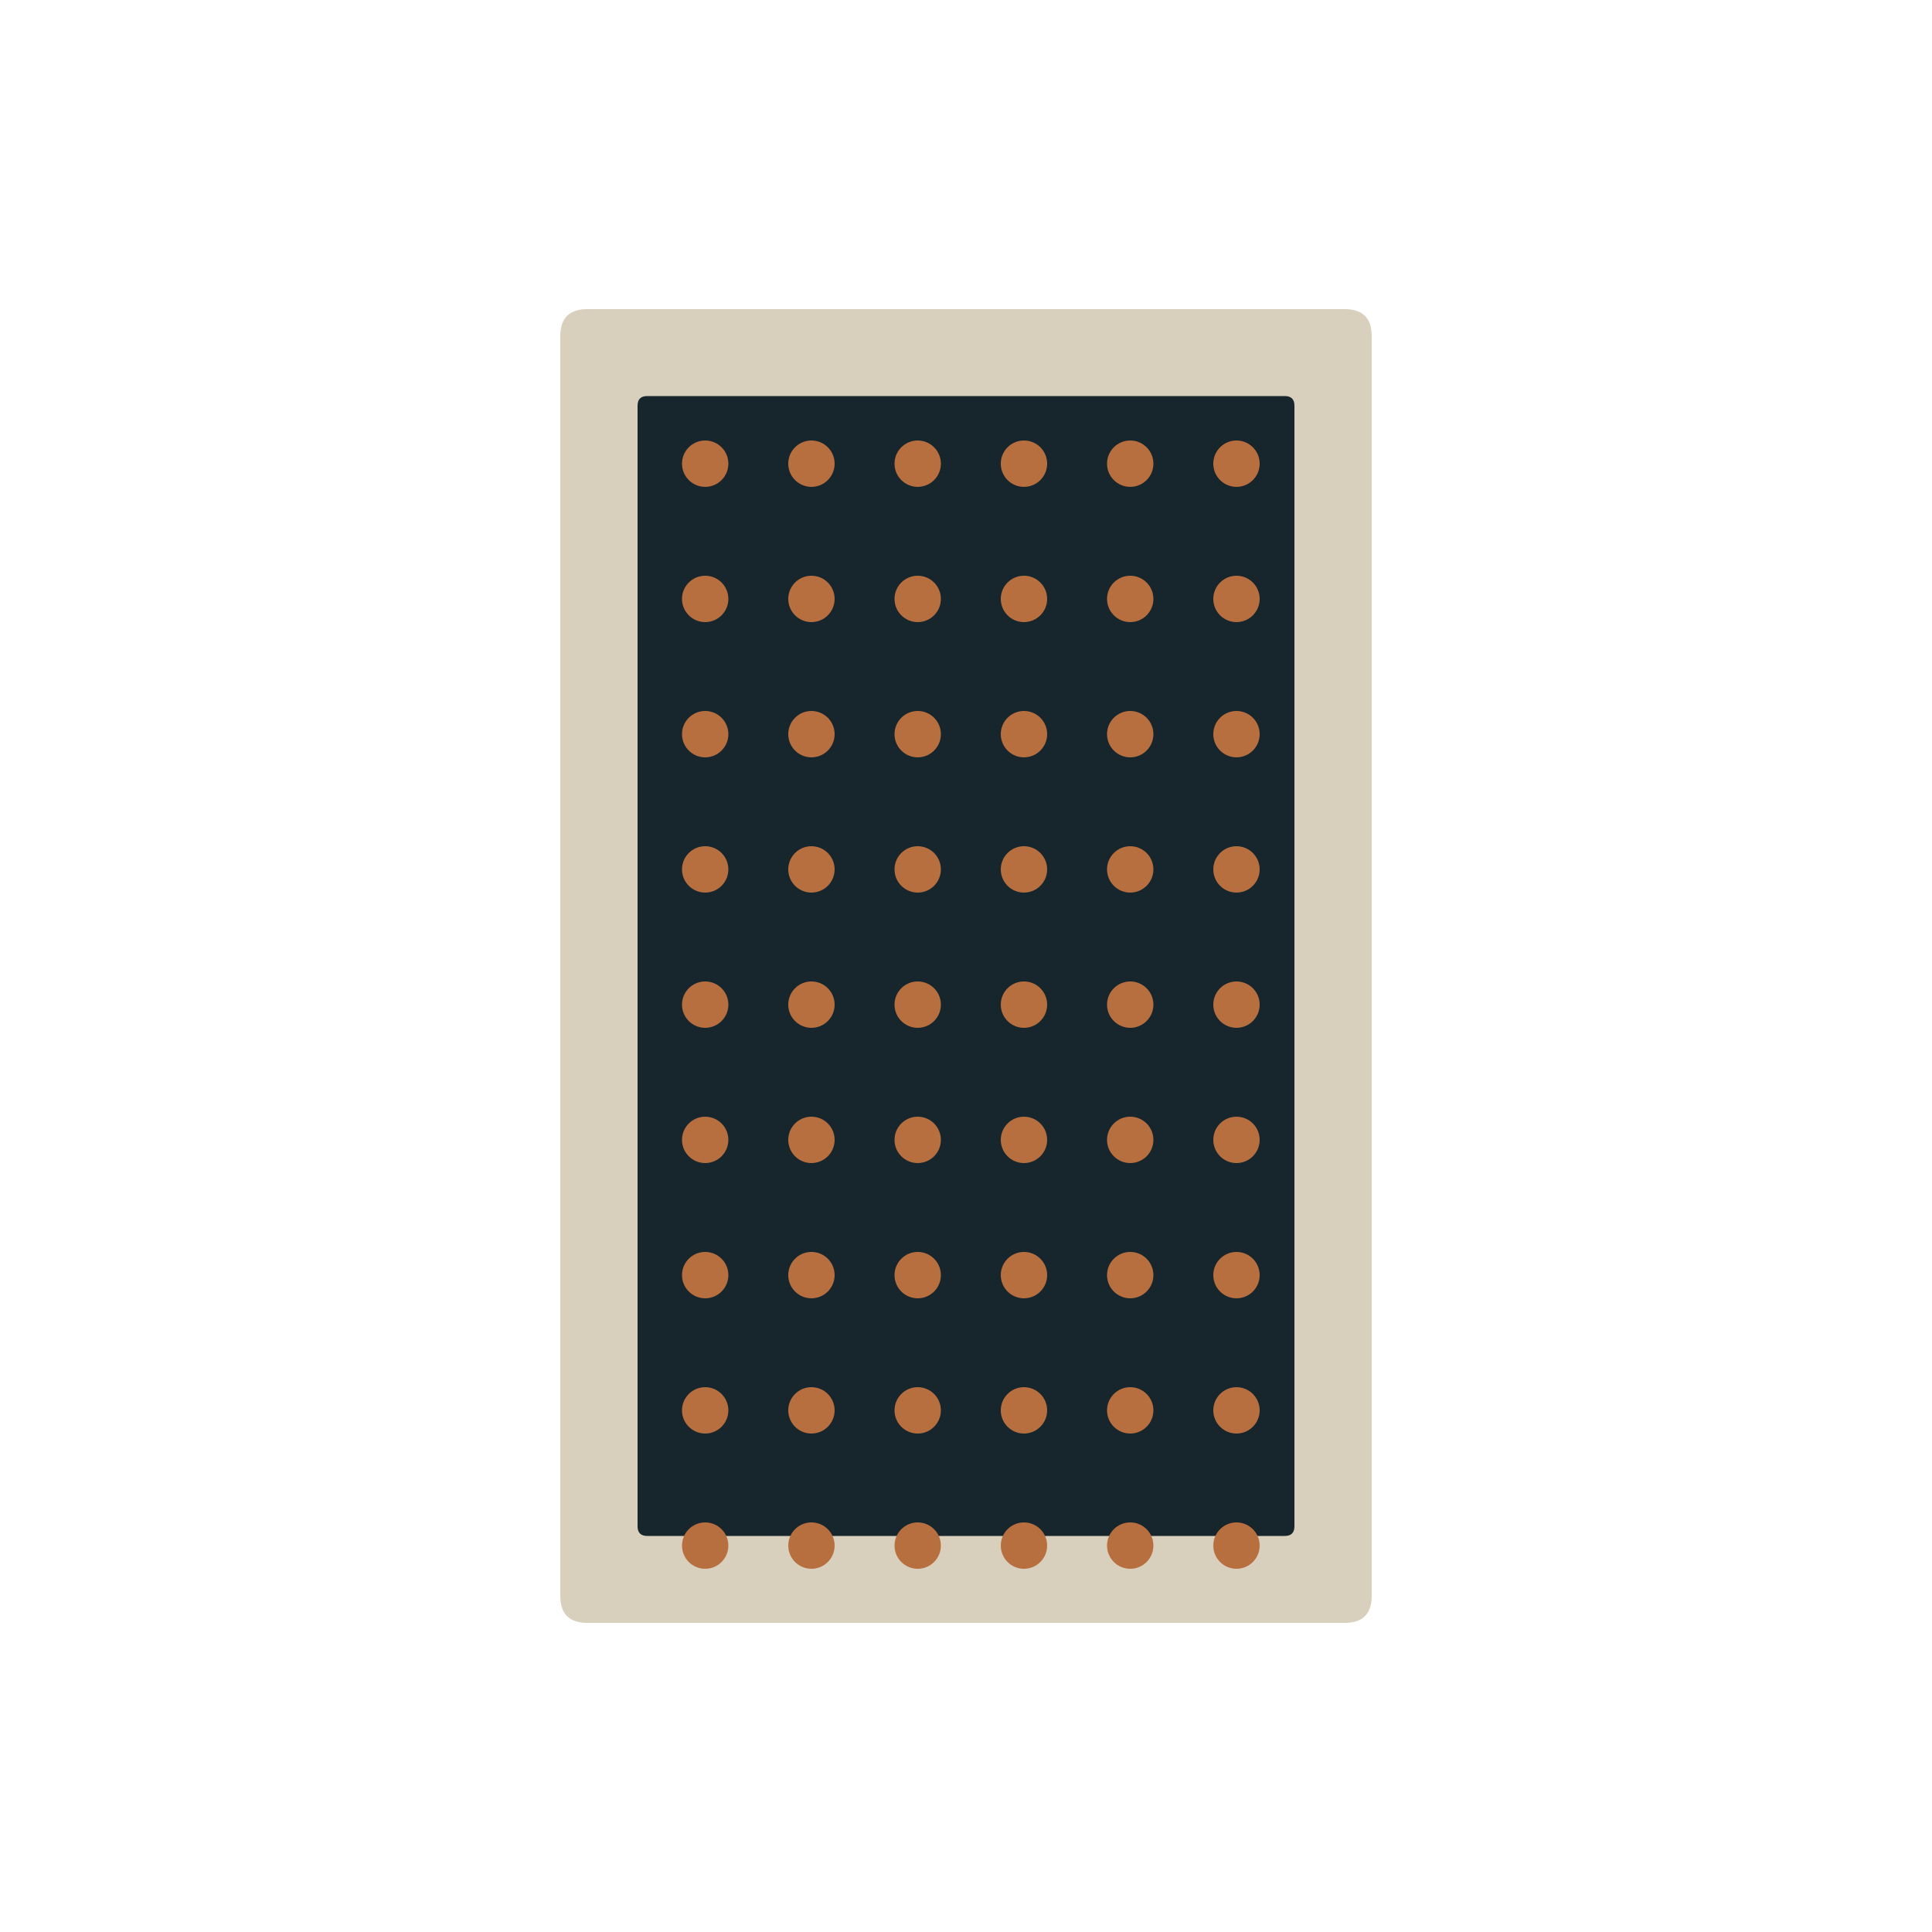
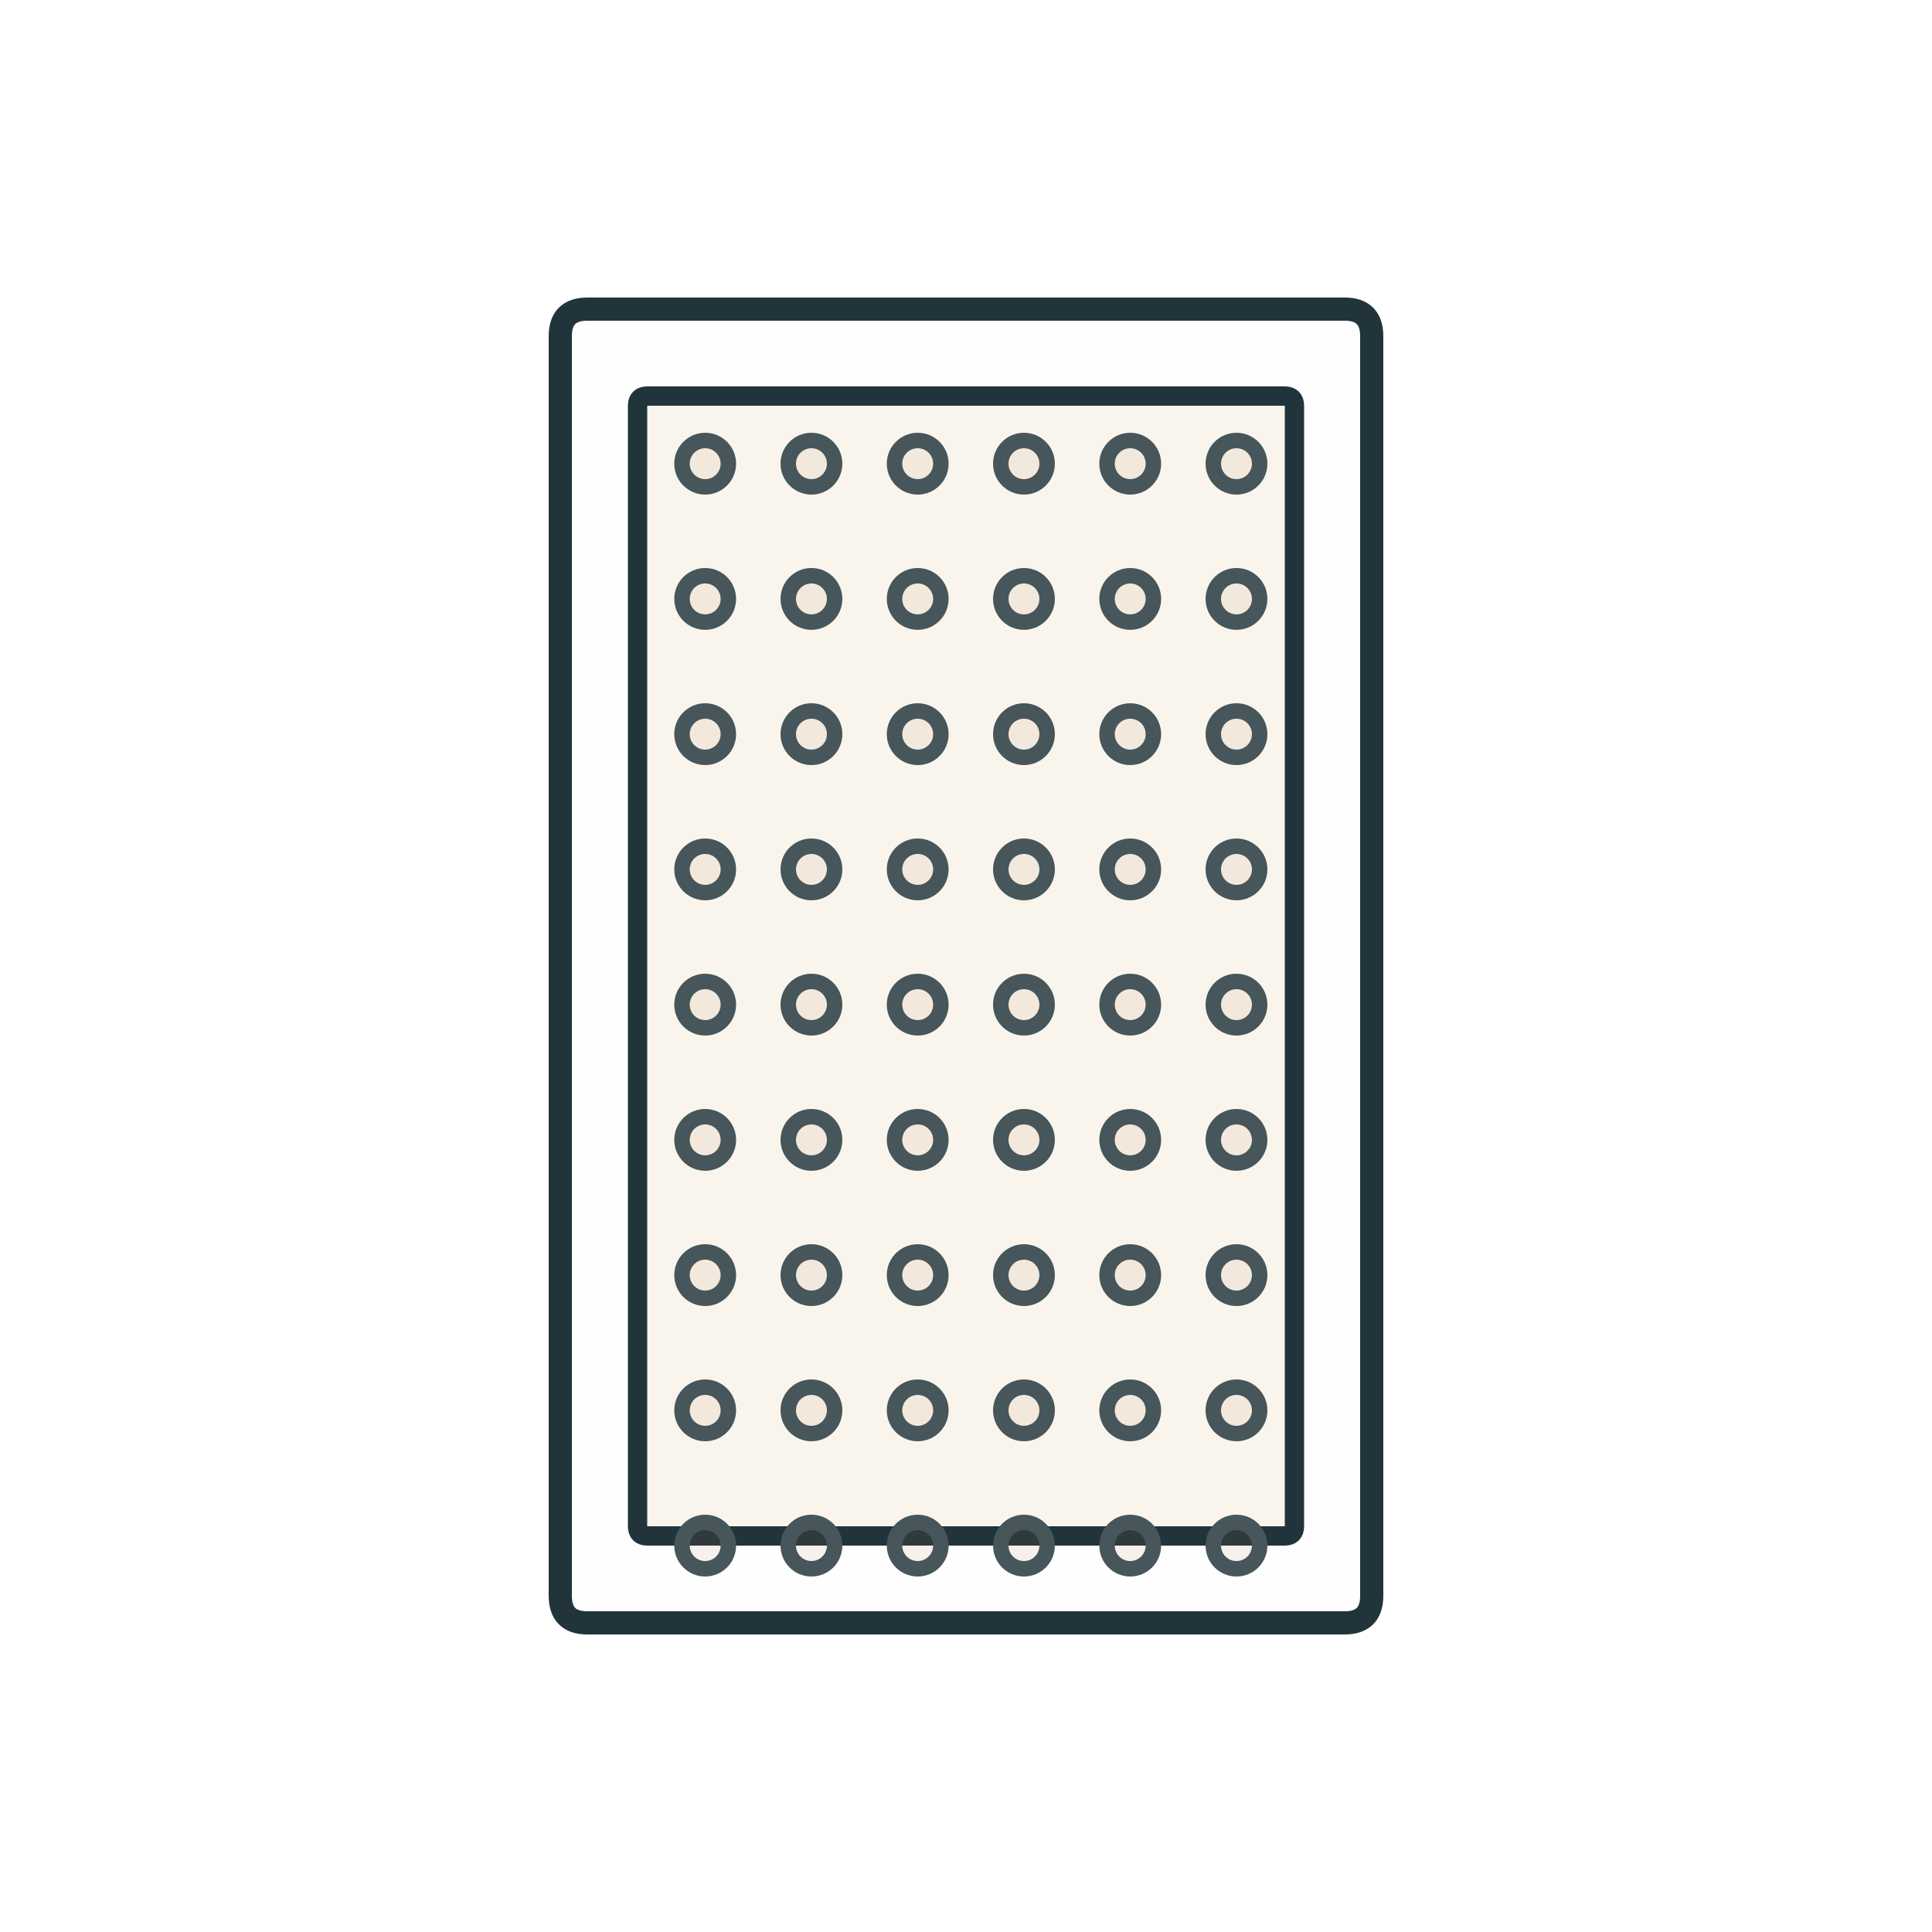
<svg xmlns="http://www.w3.org/2000/svg" viewBox="0 0 1000 1000" role="img" aria-labelledby="title" data-view="front" data-source="pcb-original-technical-art">
  <g fill-rule="evenodd" clip-rule="evenodd">
-     <path d="M304 160 H696 Q710 160 710 174 V826 Q710 840 696 840 H304 Q290 840 290 826 V174 Q290 160 304 160 Z" fill="#d8d0bd" data-role="body" data-layer="body" />
-     <path d="M335 205 H665 Q670 205 670 210 V790 Q670 795 665 795 H335 Q330 795 330 790 V210 Q330 205 335 205 Z" fill="#17252c" data-role="knockout" data-layer="knockout" />
-     <path d="M353 240 A12 12 0 1 0 377 240 A12 12 0 1 0 353 240 Z" fill="#b86f3f" data-role="detail" data-layer="detail" />
-     <path d="M353 310 A12 12 0 1 0 377 310 A12 12 0 1 0 353 310 Z" fill="#b86f3f" data-role="detail" data-layer="detail" />
-     <path d="M353 380 A12 12 0 1 0 377 380 A12 12 0 1 0 353 380 Z" fill="#b86f3f" data-role="detail" data-layer="detail" />
-     <path d="M353 450 A12 12 0 1 0 377 450 A12 12 0 1 0 353 450 Z" fill="#b86f3f" data-role="detail" data-layer="detail" />
-     <path d="M353 520 A12 12 0 1 0 377 520 A12 12 0 1 0 353 520 Z" fill="#b86f3f" data-role="detail" data-layer="detail" />
-     <path d="M353 590 A12 12 0 1 0 377 590 A12 12 0 1 0 353 590 Z" fill="#b86f3f" data-role="detail" data-layer="detail" />
-     <path d="M353 660 A12 12 0 1 0 377 660 A12 12 0 1 0 353 660 Z" fill="#b86f3f" data-role="detail" data-layer="detail" />
-     <path d="M353 730 A12 12 0 1 0 377 730 A12 12 0 1 0 353 730 Z" fill="#b86f3f" data-role="detail" data-layer="detail" />
-     <path d="M353 800 A12 12 0 1 0 377 800 A12 12 0 1 0 353 800 Z" fill="#b86f3f" data-role="detail" data-layer="detail" />
-     <path d="M408 240 A12 12 0 1 0 432 240 A12 12 0 1 0 408 240 Z" fill="#b86f3f" data-role="detail" data-layer="detail" />
-     <path d="M408 310 A12 12 0 1 0 432 310 A12 12 0 1 0 408 310 Z" fill="#b86f3f" data-role="detail" data-layer="detail" />
-     <path d="M408 380 A12 12 0 1 0 432 380 A12 12 0 1 0 408 380 Z" fill="#b86f3f" data-role="detail" data-layer="detail" />
-     <path d="M408 450 A12 12 0 1 0 432 450 A12 12 0 1 0 408 450 Z" fill="#b86f3f" data-role="detail" data-layer="detail" />
-     <path d="M408 520 A12 12 0 1 0 432 520 A12 12 0 1 0 408 520 Z" fill="#b86f3f" data-role="detail" data-layer="detail" />
-     <path d="M408 590 A12 12 0 1 0 432 590 A12 12 0 1 0 408 590 Z" fill="#b86f3f" data-role="detail" data-layer="detail" />
-     <path d="M408 660 A12 12 0 1 0 432 660 A12 12 0 1 0 408 660 Z" fill="#b86f3f" data-role="detail" data-layer="detail" />
-     <path d="M408 730 A12 12 0 1 0 432 730 A12 12 0 1 0 408 730 Z" fill="#b86f3f" data-role="detail" data-layer="detail" />
-     <path d="M408 800 A12 12 0 1 0 432 800 A12 12 0 1 0 408 800 Z" fill="#b86f3f" data-role="detail" data-layer="detail" />
-     <path d="M463 240 A12 12 0 1 0 487 240 A12 12 0 1 0 463 240 Z" fill="#b86f3f" data-role="detail" data-layer="detail" />
-     <path d="M463 310 A12 12 0 1 0 487 310 A12 12 0 1 0 463 310 Z" fill="#b86f3f" data-role="detail" data-layer="detail" />
-     <path d="M463 380 A12 12 0 1 0 487 380 A12 12 0 1 0 463 380 Z" fill="#b86f3f" data-role="detail" data-layer="detail" />
-     <path d="M463 450 A12 12 0 1 0 487 450 A12 12 0 1 0 463 450 Z" fill="#b86f3f" data-role="detail" data-layer="detail" />
-     <path d="M463 520 A12 12 0 1 0 487 520 A12 12 0 1 0 463 520 Z" fill="#b86f3f" data-role="detail" data-layer="detail" />
-     <path d="M463 590 A12 12 0 1 0 487 590 A12 12 0 1 0 463 590 Z" fill="#b86f3f" data-role="detail" data-layer="detail" />
-     <path d="M463 660 A12 12 0 1 0 487 660 A12 12 0 1 0 463 660 Z" fill="#b86f3f" data-role="detail" data-layer="detail" />
-     <path d="M463 730 A12 12 0 1 0 487 730 A12 12 0 1 0 463 730 Z" fill="#b86f3f" data-role="detail" data-layer="detail" />
-     <path d="M463 800 A12 12 0 1 0 487 800 A12 12 0 1 0 463 800 Z" fill="#b86f3f" data-role="detail" data-layer="detail" />
-     <path d="M518 240 A12 12 0 1 0 542 240 A12 12 0 1 0 518 240 Z" fill="#b86f3f" data-role="detail" data-layer="detail" />
-     <path d="M518 310 A12 12 0 1 0 542 310 A12 12 0 1 0 518 310 Z" fill="#b86f3f" data-role="detail" data-layer="detail" />
-     <path d="M518 380 A12 12 0 1 0 542 380 A12 12 0 1 0 518 380 Z" fill="#b86f3f" data-role="detail" data-layer="detail" />
-     <path d="M518 450 A12 12 0 1 0 542 450 A12 12 0 1 0 518 450 Z" fill="#b86f3f" data-role="detail" data-layer="detail" />
-     <path d="M518 520 A12 12 0 1 0 542 520 A12 12 0 1 0 518 520 Z" fill="#b86f3f" data-role="detail" data-layer="detail" />
-     <path d="M518 590 A12 12 0 1 0 542 590 A12 12 0 1 0 518 590 Z" fill="#b86f3f" data-role="detail" data-layer="detail" />
-     <path d="M518 660 A12 12 0 1 0 542 660 A12 12 0 1 0 518 660 Z" fill="#b86f3f" data-role="detail" data-layer="detail" />
-     <path d="M518 730 A12 12 0 1 0 542 730 A12 12 0 1 0 518 730 Z" fill="#b86f3f" data-role="detail" data-layer="detail" />
-     <path d="M518 800 A12 12 0 1 0 542 800 A12 12 0 1 0 518 800 Z" fill="#b86f3f" data-role="detail" data-layer="detail" />
-     <path d="M573 240 A12 12 0 1 0 597 240 A12 12 0 1 0 573 240 Z" fill="#b86f3f" data-role="detail" data-layer="detail" />
-     <path d="M573 310 A12 12 0 1 0 597 310 A12 12 0 1 0 573 310 Z" fill="#b86f3f" data-role="detail" data-layer="detail" />
-     <path d="M573 380 A12 12 0 1 0 597 380 A12 12 0 1 0 573 380 Z" fill="#b86f3f" data-role="detail" data-layer="detail" />
-     <path d="M573 450 A12 12 0 1 0 597 450 A12 12 0 1 0 573 450 Z" fill="#b86f3f" data-role="detail" data-layer="detail" />
-     <path d="M573 520 A12 12 0 1 0 597 520 A12 12 0 1 0 573 520 Z" fill="#b86f3f" data-role="detail" data-layer="detail" />
-     <path d="M573 590 A12 12 0 1 0 597 590 A12 12 0 1 0 573 590 Z" fill="#b86f3f" data-role="detail" data-layer="detail" />
-     <path d="M573 660 A12 12 0 1 0 597 660 A12 12 0 1 0 573 660 Z" fill="#b86f3f" data-role="detail" data-layer="detail" />
-     <path d="M573 730 A12 12 0 1 0 597 730 A12 12 0 1 0 573 730 Z" fill="#b86f3f" data-role="detail" data-layer="detail" />
-     <path d="M573 800 A12 12 0 1 0 597 800 A12 12 0 1 0 573 800 Z" fill="#b86f3f" data-role="detail" data-layer="detail" />
-     <path d="M628 240 A12 12 0 1 0 652 240 A12 12 0 1 0 628 240 Z" fill="#b86f3f" data-role="detail" data-layer="detail" />
-     <path d="M628 310 A12 12 0 1 0 652 310 A12 12 0 1 0 628 310 Z" fill="#b86f3f" data-role="detail" data-layer="detail" />
-     <path d="M628 380 A12 12 0 1 0 652 380 A12 12 0 1 0 628 380 Z" fill="#b86f3f" data-role="detail" data-layer="detail" />
-     <path d="M628 450 A12 12 0 1 0 652 450 A12 12 0 1 0 628 450 Z" fill="#b86f3f" data-role="detail" data-layer="detail" />
-     <path d="M628 520 A12 12 0 1 0 652 520 A12 12 0 1 0 628 520 Z" fill="#b86f3f" data-role="detail" data-layer="detail" />
-     <path d="M628 590 A12 12 0 1 0 652 590 A12 12 0 1 0 628 590 Z" fill="#b86f3f" data-role="detail" data-layer="detail" />
-     <path d="M628 660 A12 12 0 1 0 652 660 A12 12 0 1 0 628 660 Z" fill="#b86f3f" data-role="detail" data-layer="detail" />
-     <path d="M628 730 A12 12 0 1 0 652 730 A12 12 0 1 0 628 730 Z" fill="#b86f3f" data-role="detail" data-layer="detail" />
-     <path d="M628 800 A12 12 0 1 0 652 800 A12 12 0 1 0 628 800 Z" fill="#b86f3f" data-role="detail" data-layer="detail" />
+     <path d="M304 160 H696 Q710 160 710 174 V826 Q710 840 696 840 H304 Q290 840 290 826 V174 Q290 160 304 160 Z" fill="#edf0ea" fill-opacity="0.06" stroke="#21343b" stroke-width="12" stroke-linejoin="round" stroke-linecap="round" vector-effect="non-scaling-stroke" data-role="body" data-layer="body" />
+     <path d="M335 205 H665 Q670 205 670 210 V790 Q670 795 665 795 H335 Q330 795 330 790 V210 Q330 205 335 205 Z" fill="#f7f2e8" fill-opacity="0.82" stroke="#21343b" stroke-width="10" stroke-linejoin="round" stroke-linecap="round" vector-effect="non-scaling-stroke" data-role="knockout" data-layer="knockout" />
+     <path d="M353 240 A12 12 0 1 0 377 240 A12 12 0 1 0 353 240 Z" fill="#bd7446" fill-opacity="0.10" stroke="#46565b" stroke-width="8" stroke-linejoin="round" stroke-linecap="round" vector-effect="non-scaling-stroke" data-role="detail" data-layer="detail" />
+     <path d="M353 310 A12 12 0 1 0 377 310 A12 12 0 1 0 353 310 Z" fill="#bd7446" fill-opacity="0.10" stroke="#46565b" stroke-width="8" stroke-linejoin="round" stroke-linecap="round" vector-effect="non-scaling-stroke" data-role="detail" data-layer="detail" />
+     <path d="M353 380 A12 12 0 1 0 377 380 A12 12 0 1 0 353 380 Z" fill="#bd7446" fill-opacity="0.10" stroke="#46565b" stroke-width="8" stroke-linejoin="round" stroke-linecap="round" vector-effect="non-scaling-stroke" data-role="detail" data-layer="detail" />
+     <path d="M353 450 A12 12 0 1 0 377 450 A12 12 0 1 0 353 450 Z" fill="#bd7446" fill-opacity="0.10" stroke="#46565b" stroke-width="8" stroke-linejoin="round" stroke-linecap="round" vector-effect="non-scaling-stroke" data-role="detail" data-layer="detail" />
+     <path d="M353 520 A12 12 0 1 0 377 520 A12 12 0 1 0 353 520 Z" fill="#bd7446" fill-opacity="0.10" stroke="#46565b" stroke-width="8" stroke-linejoin="round" stroke-linecap="round" vector-effect="non-scaling-stroke" data-role="detail" data-layer="detail" />
+     <path d="M353 590 A12 12 0 1 0 377 590 A12 12 0 1 0 353 590 Z" fill="#bd7446" fill-opacity="0.10" stroke="#46565b" stroke-width="8" stroke-linejoin="round" stroke-linecap="round" vector-effect="non-scaling-stroke" data-role="detail" data-layer="detail" />
+     <path d="M353 660 A12 12 0 1 0 377 660 A12 12 0 1 0 353 660 Z" fill="#bd7446" fill-opacity="0.10" stroke="#46565b" stroke-width="8" stroke-linejoin="round" stroke-linecap="round" vector-effect="non-scaling-stroke" data-role="detail" data-layer="detail" />
+     <path d="M353 730 A12 12 0 1 0 377 730 A12 12 0 1 0 353 730 Z" fill="#bd7446" fill-opacity="0.10" stroke="#46565b" stroke-width="8" stroke-linejoin="round" stroke-linecap="round" vector-effect="non-scaling-stroke" data-role="detail" data-layer="detail" />
+     <path d="M353 800 A12 12 0 1 0 377 800 A12 12 0 1 0 353 800 Z" fill="#bd7446" fill-opacity="0.10" stroke="#46565b" stroke-width="8" stroke-linejoin="round" stroke-linecap="round" vector-effect="non-scaling-stroke" data-role="detail" data-layer="detail" />
+     <path d="M408 240 A12 12 0 1 0 432 240 A12 12 0 1 0 408 240 Z" fill="#bd7446" fill-opacity="0.10" stroke="#46565b" stroke-width="8" stroke-linejoin="round" stroke-linecap="round" vector-effect="non-scaling-stroke" data-role="detail" data-layer="detail" />
+     <path d="M408 310 A12 12 0 1 0 432 310 A12 12 0 1 0 408 310 Z" fill="#bd7446" fill-opacity="0.10" stroke="#46565b" stroke-width="8" stroke-linejoin="round" stroke-linecap="round" vector-effect="non-scaling-stroke" data-role="detail" data-layer="detail" />
+     <path d="M408 380 A12 12 0 1 0 432 380 A12 12 0 1 0 408 380 Z" fill="#bd7446" fill-opacity="0.10" stroke="#46565b" stroke-width="8" stroke-linejoin="round" stroke-linecap="round" vector-effect="non-scaling-stroke" data-role="detail" data-layer="detail" />
+     <path d="M408 450 A12 12 0 1 0 432 450 A12 12 0 1 0 408 450 Z" fill="#bd7446" fill-opacity="0.10" stroke="#46565b" stroke-width="8" stroke-linejoin="round" stroke-linecap="round" vector-effect="non-scaling-stroke" data-role="detail" data-layer="detail" />
+     <path d="M408 520 A12 12 0 1 0 432 520 A12 12 0 1 0 408 520 Z" fill="#bd7446" fill-opacity="0.10" stroke="#46565b" stroke-width="8" stroke-linejoin="round" stroke-linecap="round" vector-effect="non-scaling-stroke" data-role="detail" data-layer="detail" />
+     <path d="M408 590 A12 12 0 1 0 432 590 A12 12 0 1 0 408 590 Z" fill="#bd7446" fill-opacity="0.10" stroke="#46565b" stroke-width="8" stroke-linejoin="round" stroke-linecap="round" vector-effect="non-scaling-stroke" data-role="detail" data-layer="detail" />
+     <path d="M408 660 A12 12 0 1 0 432 660 A12 12 0 1 0 408 660 Z" fill="#bd7446" fill-opacity="0.10" stroke="#46565b" stroke-width="8" stroke-linejoin="round" stroke-linecap="round" vector-effect="non-scaling-stroke" data-role="detail" data-layer="detail" />
+     <path d="M408 730 A12 12 0 1 0 432 730 A12 12 0 1 0 408 730 Z" fill="#bd7446" fill-opacity="0.10" stroke="#46565b" stroke-width="8" stroke-linejoin="round" stroke-linecap="round" vector-effect="non-scaling-stroke" data-role="detail" data-layer="detail" />
+     <path d="M408 800 A12 12 0 1 0 432 800 A12 12 0 1 0 408 800 Z" fill="#bd7446" fill-opacity="0.10" stroke="#46565b" stroke-width="8" stroke-linejoin="round" stroke-linecap="round" vector-effect="non-scaling-stroke" data-role="detail" data-layer="detail" />
+     <path d="M463 240 A12 12 0 1 0 487 240 A12 12 0 1 0 463 240 Z" fill="#bd7446" fill-opacity="0.10" stroke="#46565b" stroke-width="8" stroke-linejoin="round" stroke-linecap="round" vector-effect="non-scaling-stroke" data-role="detail" data-layer="detail" />
+     <path d="M463 310 A12 12 0 1 0 487 310 A12 12 0 1 0 463 310 Z" fill="#bd7446" fill-opacity="0.10" stroke="#46565b" stroke-width="8" stroke-linejoin="round" stroke-linecap="round" vector-effect="non-scaling-stroke" data-role="detail" data-layer="detail" />
+     <path d="M463 380 A12 12 0 1 0 487 380 A12 12 0 1 0 463 380 Z" fill="#bd7446" fill-opacity="0.10" stroke="#46565b" stroke-width="8" stroke-linejoin="round" stroke-linecap="round" vector-effect="non-scaling-stroke" data-role="detail" data-layer="detail" />
+     <path d="M463 450 A12 12 0 1 0 487 450 A12 12 0 1 0 463 450 Z" fill="#bd7446" fill-opacity="0.10" stroke="#46565b" stroke-width="8" stroke-linejoin="round" stroke-linecap="round" vector-effect="non-scaling-stroke" data-role="detail" data-layer="detail" />
+     <path d="M463 520 A12 12 0 1 0 487 520 A12 12 0 1 0 463 520 Z" fill="#bd7446" fill-opacity="0.10" stroke="#46565b" stroke-width="8" stroke-linejoin="round" stroke-linecap="round" vector-effect="non-scaling-stroke" data-role="detail" data-layer="detail" />
+     <path d="M463 590 A12 12 0 1 0 487 590 A12 12 0 1 0 463 590 Z" fill="#bd7446" fill-opacity="0.10" stroke="#46565b" stroke-width="8" stroke-linejoin="round" stroke-linecap="round" vector-effect="non-scaling-stroke" data-role="detail" data-layer="detail" />
+     <path d="M463 660 A12 12 0 1 0 487 660 A12 12 0 1 0 463 660 Z" fill="#bd7446" fill-opacity="0.10" stroke="#46565b" stroke-width="8" stroke-linejoin="round" stroke-linecap="round" vector-effect="non-scaling-stroke" data-role="detail" data-layer="detail" />
+     <path d="M463 730 A12 12 0 1 0 487 730 A12 12 0 1 0 463 730 Z" fill="#bd7446" fill-opacity="0.10" stroke="#46565b" stroke-width="8" stroke-linejoin="round" stroke-linecap="round" vector-effect="non-scaling-stroke" data-role="detail" data-layer="detail" />
+     <path d="M463 800 A12 12 0 1 0 487 800 A12 12 0 1 0 463 800 Z" fill="#bd7446" fill-opacity="0.10" stroke="#46565b" stroke-width="8" stroke-linejoin="round" stroke-linecap="round" vector-effect="non-scaling-stroke" data-role="detail" data-layer="detail" />
+     <path d="M518 240 A12 12 0 1 0 542 240 A12 12 0 1 0 518 240 Z" fill="#bd7446" fill-opacity="0.10" stroke="#46565b" stroke-width="8" stroke-linejoin="round" stroke-linecap="round" vector-effect="non-scaling-stroke" data-role="detail" data-layer="detail" />
+     <path d="M518 310 A12 12 0 1 0 542 310 A12 12 0 1 0 518 310 Z" fill="#bd7446" fill-opacity="0.10" stroke="#46565b" stroke-width="8" stroke-linejoin="round" stroke-linecap="round" vector-effect="non-scaling-stroke" data-role="detail" data-layer="detail" />
+     <path d="M518 380 A12 12 0 1 0 542 380 A12 12 0 1 0 518 380 Z" fill="#bd7446" fill-opacity="0.10" stroke="#46565b" stroke-width="8" stroke-linejoin="round" stroke-linecap="round" vector-effect="non-scaling-stroke" data-role="detail" data-layer="detail" />
+     <path d="M518 450 A12 12 0 1 0 542 450 A12 12 0 1 0 518 450 Z" fill="#bd7446" fill-opacity="0.10" stroke="#46565b" stroke-width="8" stroke-linejoin="round" stroke-linecap="round" vector-effect="non-scaling-stroke" data-role="detail" data-layer="detail" />
+     <path d="M518 520 A12 12 0 1 0 542 520 A12 12 0 1 0 518 520 Z" fill="#bd7446" fill-opacity="0.10" stroke="#46565b" stroke-width="8" stroke-linejoin="round" stroke-linecap="round" vector-effect="non-scaling-stroke" data-role="detail" data-layer="detail" />
+     <path d="M518 590 A12 12 0 1 0 542 590 A12 12 0 1 0 518 590 Z" fill="#bd7446" fill-opacity="0.10" stroke="#46565b" stroke-width="8" stroke-linejoin="round" stroke-linecap="round" vector-effect="non-scaling-stroke" data-role="detail" data-layer="detail" />
+     <path d="M518 660 A12 12 0 1 0 542 660 A12 12 0 1 0 518 660 Z" fill="#bd7446" fill-opacity="0.10" stroke="#46565b" stroke-width="8" stroke-linejoin="round" stroke-linecap="round" vector-effect="non-scaling-stroke" data-role="detail" data-layer="detail" />
+     <path d="M518 730 A12 12 0 1 0 542 730 A12 12 0 1 0 518 730 Z" fill="#bd7446" fill-opacity="0.10" stroke="#46565b" stroke-width="8" stroke-linejoin="round" stroke-linecap="round" vector-effect="non-scaling-stroke" data-role="detail" data-layer="detail" />
+     <path d="M518 800 A12 12 0 1 0 542 800 A12 12 0 1 0 518 800 Z" fill="#bd7446" fill-opacity="0.10" stroke="#46565b" stroke-width="8" stroke-linejoin="round" stroke-linecap="round" vector-effect="non-scaling-stroke" data-role="detail" data-layer="detail" />
+     <path d="M573 240 A12 12 0 1 0 597 240 A12 12 0 1 0 573 240 Z" fill="#bd7446" fill-opacity="0.10" stroke="#46565b" stroke-width="8" stroke-linejoin="round" stroke-linecap="round" vector-effect="non-scaling-stroke" data-role="detail" data-layer="detail" />
+     <path d="M573 310 A12 12 0 1 0 597 310 A12 12 0 1 0 573 310 Z" fill="#bd7446" fill-opacity="0.10" stroke="#46565b" stroke-width="8" stroke-linejoin="round" stroke-linecap="round" vector-effect="non-scaling-stroke" data-role="detail" data-layer="detail" />
+     <path d="M573 380 A12 12 0 1 0 597 380 A12 12 0 1 0 573 380 Z" fill="#bd7446" fill-opacity="0.10" stroke="#46565b" stroke-width="8" stroke-linejoin="round" stroke-linecap="round" vector-effect="non-scaling-stroke" data-role="detail" data-layer="detail" />
+     <path d="M573 450 A12 12 0 1 0 597 450 A12 12 0 1 0 573 450 Z" fill="#bd7446" fill-opacity="0.10" stroke="#46565b" stroke-width="8" stroke-linejoin="round" stroke-linecap="round" vector-effect="non-scaling-stroke" data-role="detail" data-layer="detail" />
+     <path d="M573 520 A12 12 0 1 0 597 520 A12 12 0 1 0 573 520 Z" fill="#bd7446" fill-opacity="0.10" stroke="#46565b" stroke-width="8" stroke-linejoin="round" stroke-linecap="round" vector-effect="non-scaling-stroke" data-role="detail" data-layer="detail" />
+     <path d="M573 590 A12 12 0 1 0 597 590 A12 12 0 1 0 573 590 Z" fill="#bd7446" fill-opacity="0.10" stroke="#46565b" stroke-width="8" stroke-linejoin="round" stroke-linecap="round" vector-effect="non-scaling-stroke" data-role="detail" data-layer="detail" />
+     <path d="M573 660 A12 12 0 1 0 597 660 A12 12 0 1 0 573 660 Z" fill="#bd7446" fill-opacity="0.10" stroke="#46565b" stroke-width="8" stroke-linejoin="round" stroke-linecap="round" vector-effect="non-scaling-stroke" data-role="detail" data-layer="detail" />
+     <path d="M573 730 A12 12 0 1 0 597 730 A12 12 0 1 0 573 730 Z" fill="#bd7446" fill-opacity="0.10" stroke="#46565b" stroke-width="8" stroke-linejoin="round" stroke-linecap="round" vector-effect="non-scaling-stroke" data-role="detail" data-layer="detail" />
+     <path d="M573 800 A12 12 0 1 0 597 800 A12 12 0 1 0 573 800 Z" fill="#bd7446" fill-opacity="0.10" stroke="#46565b" stroke-width="8" stroke-linejoin="round" stroke-linecap="round" vector-effect="non-scaling-stroke" data-role="detail" data-layer="detail" />
+     <path d="M628 240 A12 12 0 1 0 652 240 A12 12 0 1 0 628 240 Z" fill="#bd7446" fill-opacity="0.10" stroke="#46565b" stroke-width="8" stroke-linejoin="round" stroke-linecap="round" vector-effect="non-scaling-stroke" data-role="detail" data-layer="detail" />
+     <path d="M628 310 A12 12 0 1 0 652 310 A12 12 0 1 0 628 310 Z" fill="#bd7446" fill-opacity="0.10" stroke="#46565b" stroke-width="8" stroke-linejoin="round" stroke-linecap="round" vector-effect="non-scaling-stroke" data-role="detail" data-layer="detail" />
+     <path d="M628 380 A12 12 0 1 0 652 380 A12 12 0 1 0 628 380 Z" fill="#bd7446" fill-opacity="0.10" stroke="#46565b" stroke-width="8" stroke-linejoin="round" stroke-linecap="round" vector-effect="non-scaling-stroke" data-role="detail" data-layer="detail" />
+     <path d="M628 450 A12 12 0 1 0 652 450 A12 12 0 1 0 628 450 Z" fill="#bd7446" fill-opacity="0.10" stroke="#46565b" stroke-width="8" stroke-linejoin="round" stroke-linecap="round" vector-effect="non-scaling-stroke" data-role="detail" data-layer="detail" />
+     <path d="M628 520 A12 12 0 1 0 652 520 A12 12 0 1 0 628 520 Z" fill="#bd7446" fill-opacity="0.10" stroke="#46565b" stroke-width="8" stroke-linejoin="round" stroke-linecap="round" vector-effect="non-scaling-stroke" data-role="detail" data-layer="detail" />
+     <path d="M628 590 A12 12 0 1 0 652 590 A12 12 0 1 0 628 590 Z" fill="#bd7446" fill-opacity="0.10" stroke="#46565b" stroke-width="8" stroke-linejoin="round" stroke-linecap="round" vector-effect="non-scaling-stroke" data-role="detail" data-layer="detail" />
+     <path d="M628 660 A12 12 0 1 0 652 660 A12 12 0 1 0 628 660 Z" fill="#bd7446" fill-opacity="0.10" stroke="#46565b" stroke-width="8" stroke-linejoin="round" stroke-linecap="round" vector-effect="non-scaling-stroke" data-role="detail" data-layer="detail" />
+     <path d="M628 730 A12 12 0 1 0 652 730 A12 12 0 1 0 628 730 Z" fill="#bd7446" fill-opacity="0.10" stroke="#46565b" stroke-width="8" stroke-linejoin="round" stroke-linecap="round" vector-effect="non-scaling-stroke" data-role="detail" data-layer="detail" />
+     <path d="M628 800 A12 12 0 1 0 652 800 A12 12 0 1 0 628 800 Z" fill="#bd7446" fill-opacity="0.10" stroke="#46565b" stroke-width="8" stroke-linejoin="round" stroke-linecap="round" vector-effect="non-scaling-stroke" data-role="detail" data-layer="detail" />
  </g>
</svg>
